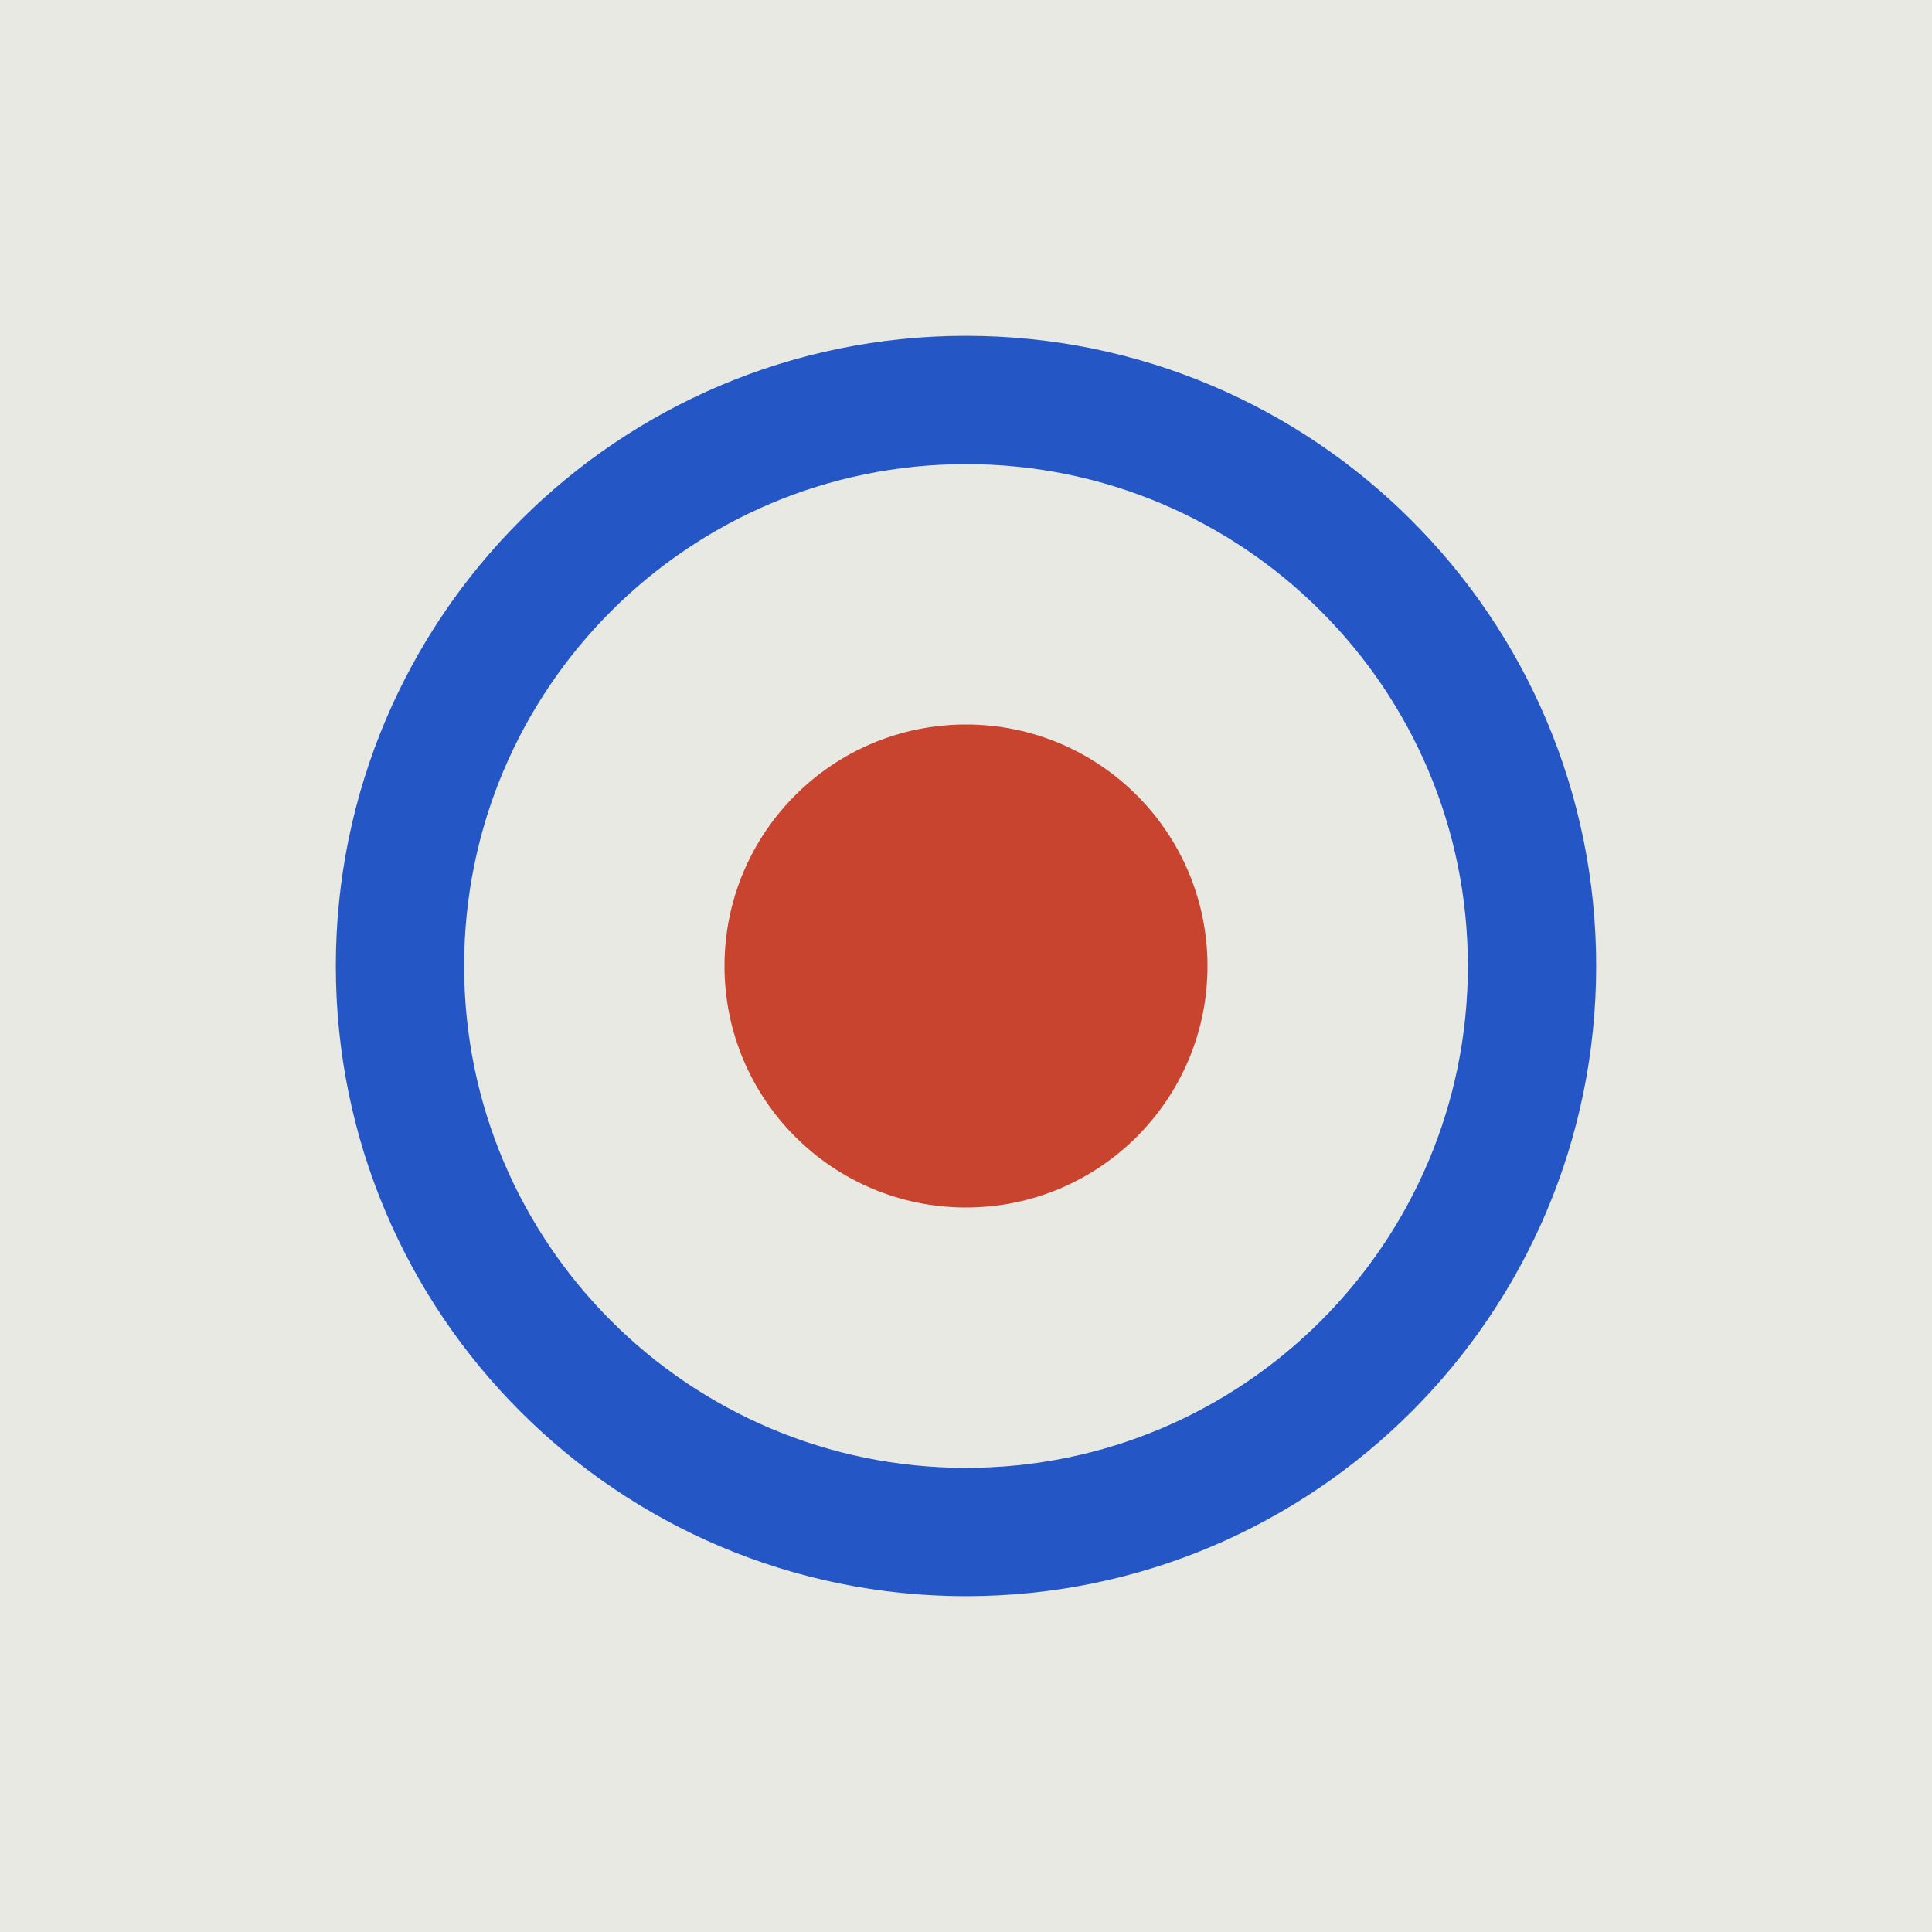
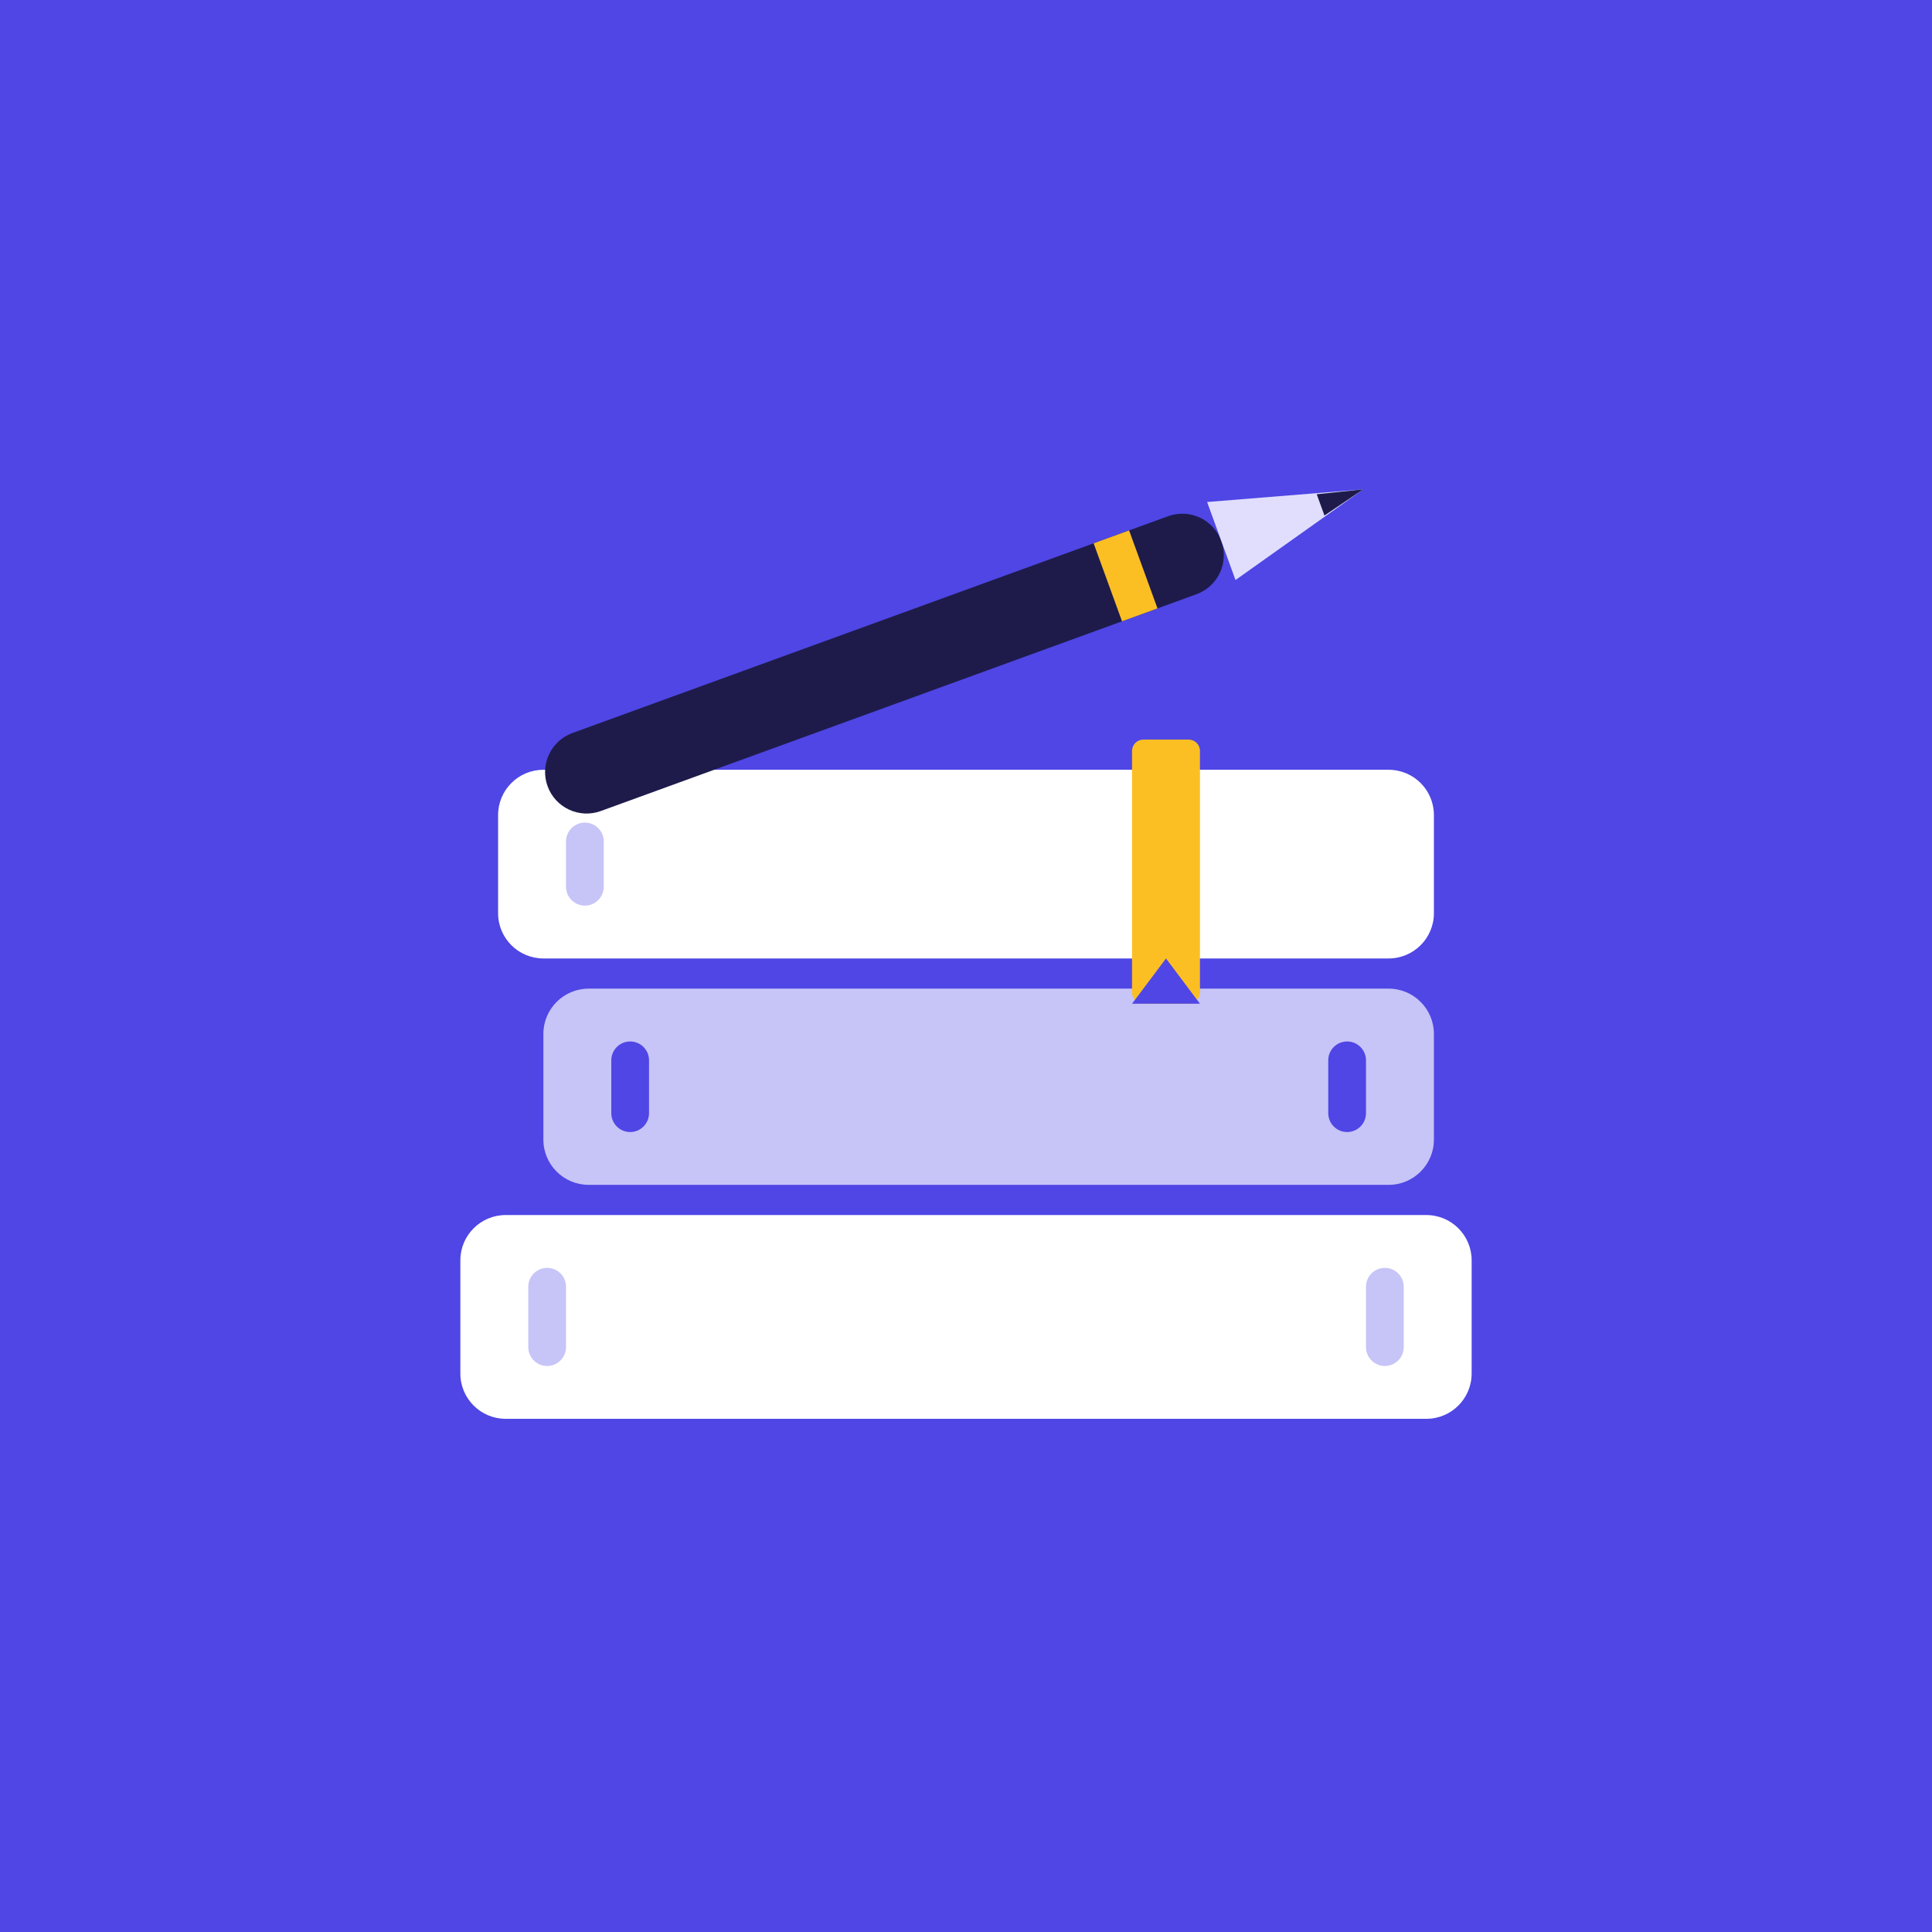
<svg xmlns="http://www.w3.org/2000/svg" viewBox="0 0 512 512">
-   <rect width="512" height="512" fill="#e8e9e3" />
-   <circle cx="256" cy="256" r="150" fill="none" stroke="#2457c5" stroke-width="34" />
-   <circle cx="256" cy="256" r="64" fill="#c9442e" />
+   <rect width="512" height="512" fill="#4f46e5" />
+   <rect x="122" y="322" width="268" height="54" rx="12" fill="#ffffff" />
+   <rect x="140" y="336" width="10" height="26" rx="5" fill="#c7c4f7" />
+   <rect x="362" y="336" width="10" height="26" rx="5" fill="#c7c4f7" />
+   <rect x="144" y="262" width="236" height="52" rx="12" fill="#c7c4f7" />
+   <rect x="162" y="276" width="10" height="24" rx="5" fill="#4f46e5" />
+   <rect x="352" y="276" width="10" height="24" rx="5" fill="#4f46e5" />
+   <rect x="132" y="204" width="248" height="50" rx="12" fill="#ffffff" />
+   <rect x="150" y="218" width="10" height="22" rx="5" fill="#c7c4f7" />
+   <rect x="300" y="196" width="18" height="70" rx="3" fill="#fbbf24" />
+   <path d="M300 266 L309 254 L318 266 Z" fill="#4f46e5" />
+   <g transform="translate(256 168) rotate(-20)">
+     <rect x="-118" y="-11" width="190" height="22" rx="11" fill="#1e1b4b" />
+     <rect x="40" y="-11" width="10" height="22" fill="#fbbf24" />
+     <path d="M72 -11 L112 0 L72 11 Z" fill="#e0defc" />
+     <path d="M100 -3 L112 0 L100 3 Z" fill="#1e1b4b" />
+   </g>
</svg>
